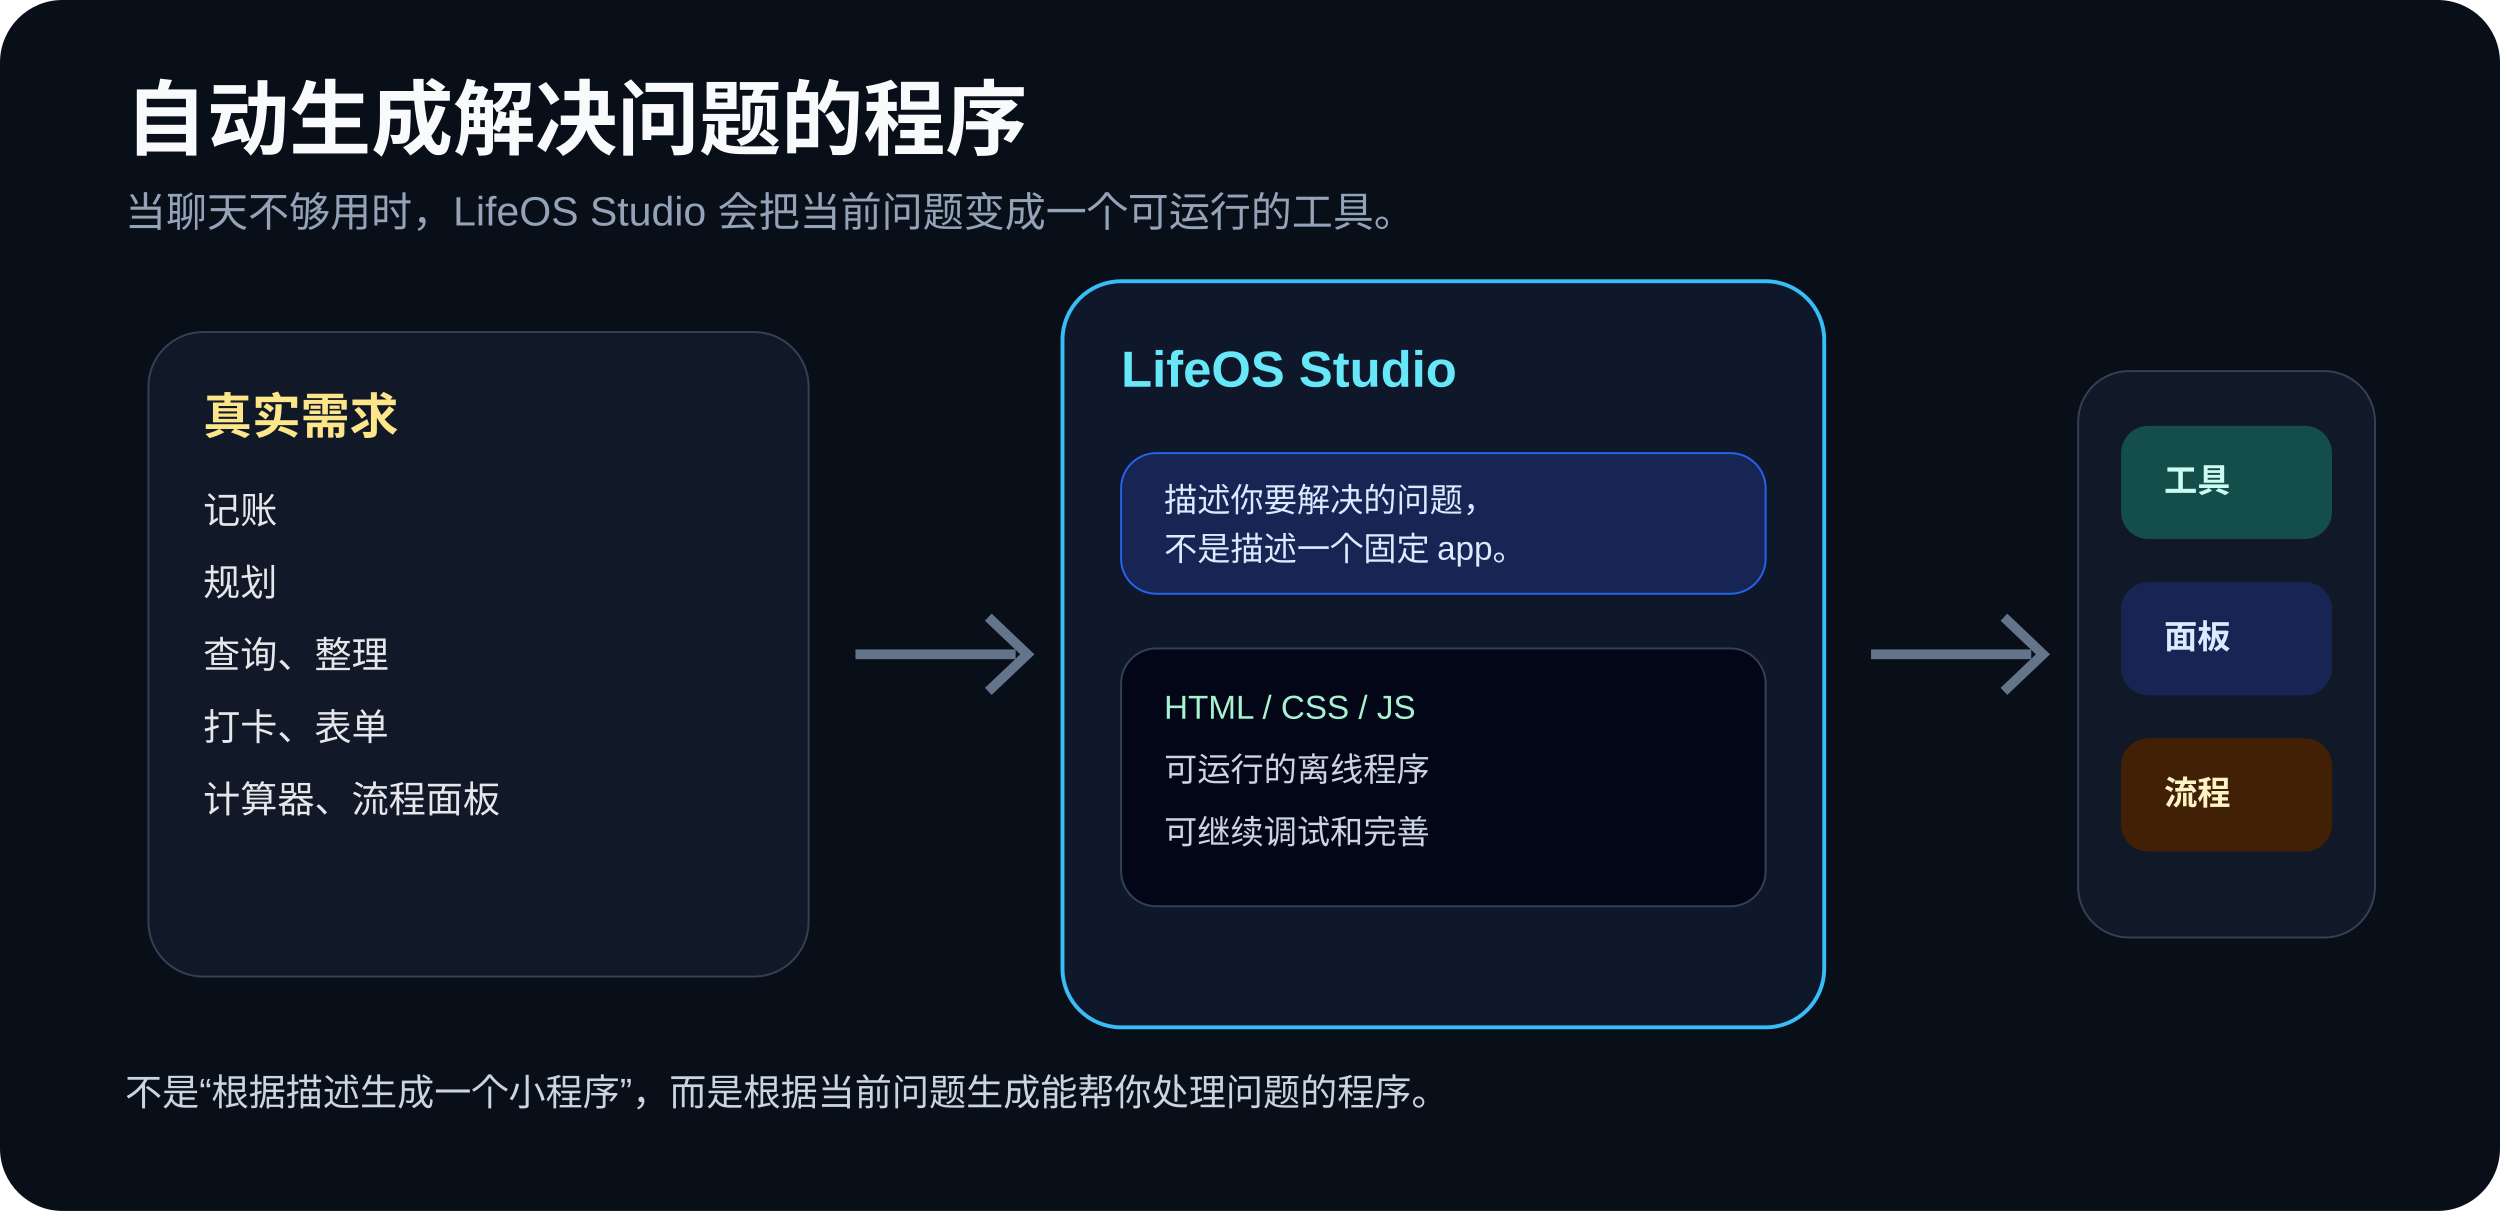
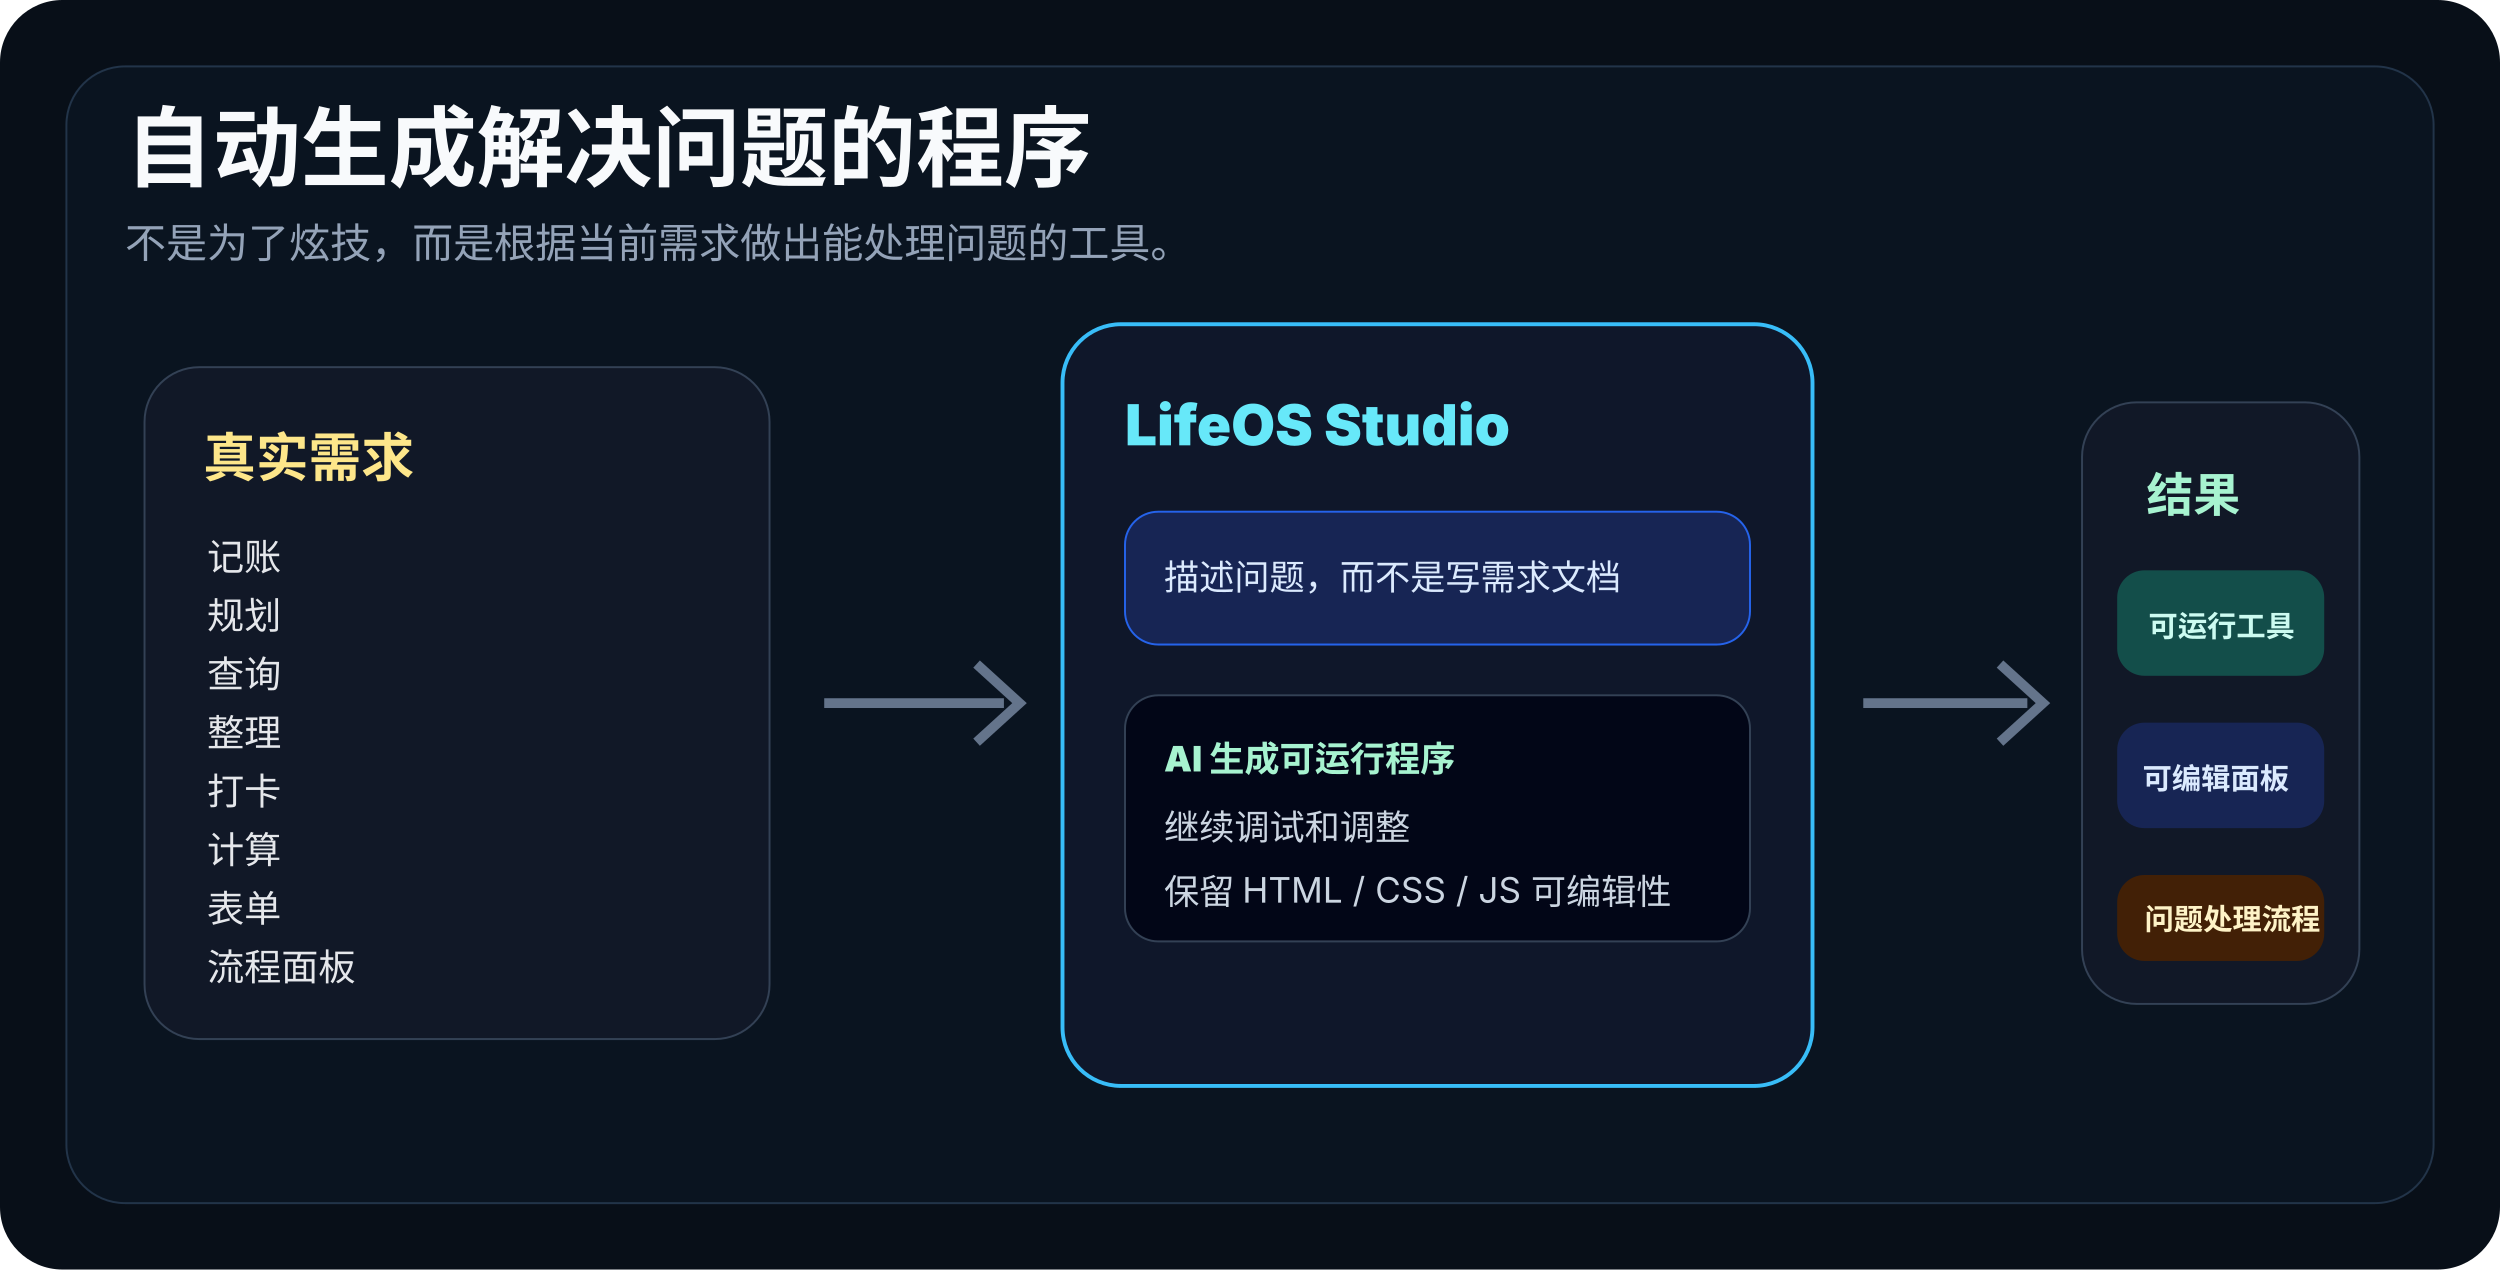
- <svg xmlns="http://www.w3.org/2000/svg" width="1280" height="620" viewBox="0 0 1280 620" fill="none" role="img" aria-labelledby="title desc">
-   <rect width="1280" height="620" rx="32" fill="#080F18" />
-   <text x="64" y="76" fill="#F8FAFC" font-family="PingFang SC, Microsoft YaHei, Arial, sans-serif" font-size="42" font-weight="850">自动生成解决问题的程序</text>
-   <text x="64" y="116" fill="#94A3B8" font-family="PingFang SC, Microsoft YaHei, Arial, sans-serif" font-size="21">当聊天不够用时，LifeOS Studio 会把当前问题变成一个可运行的工具。</text>
-   <g transform="translate(76 170)">
-     <rect width="338" height="330" rx="28" fill="#111827" stroke="#334155" />
-     <text x="28" y="52" fill="#FDE68A" font-family="PingFang SC, Microsoft YaHei, Arial, sans-serif" font-size="25" font-weight="850">真实需求</text>
-     <text x="28" y="98" fill="#E5E7EB" font-family="PingFang SC, Microsoft YaHei, Arial, sans-serif" font-size="19">记账</text>
-     <text x="28" y="135" fill="#E5E7EB" font-family="PingFang SC, Microsoft YaHei, Arial, sans-serif" font-size="19">规划</text>
-     <text x="28" y="172" fill="#E5E7EB" font-family="PingFang SC, Microsoft YaHei, Arial, sans-serif" font-size="19">查询、整理</text>
-     <text x="28" y="209" fill="#E5E7EB" font-family="PingFang SC, Microsoft YaHei, Arial, sans-serif" font-size="19">打卡、表单</text>
-     <text x="28" y="246" fill="#E5E7EB" font-family="PingFang SC, Microsoft YaHei, Arial, sans-serif" font-size="19">计算器、流程面板</text>
+ <svg xmlns="http://www.w3.org/2000/svg" width="1280" height="650" viewBox="0 0 1280 650" fill="none" role="img" aria-labelledby="title desc">
+   <rect width="1280" height="650" rx="32" fill="#080F18" />
+   <rect x="34" y="34" width="1212" height="582" rx="30" fill="#0A1420" stroke="#223449" />
+   <text x="64" y="92" fill="#F8FAFC" font-family="Inter, Arial, Helvetica, sans-serif" font-size="45" font-weight="900">自动生成解决问题的程序</text>
+   <text x="64" y="132" fill="#94A3B8" font-family="Inter, Arial, Helvetica, sans-serif" font-size="21">不是为了炫技，而是根据当前需求做出能处理问题的工具。</text>
+   <g transform="translate(74 188)">
+     <rect width="320" height="344" rx="28" fill="#111827" stroke="#334155" />
+     <text x="30" y="56" fill="#FDE68A" font-family="Inter, Arial, Helvetica, sans-serif" font-size="27" font-weight="900">真实需求</text>
+     <text x="32" y="104" fill="#E5E7EB" font-family="Inter, Arial, Helvetica, sans-serif" font-size="19">记账</text>
+     <text x="32" y="134" fill="#E5E7EB" font-family="Inter, Arial, Helvetica, sans-serif" font-size="19">规划</text>
+     <text x="32" y="164" fill="#E5E7EB" font-family="Inter, Arial, Helvetica, sans-serif" font-size="19">查询</text>
+     <text x="32" y="194" fill="#E5E7EB" font-family="Inter, Arial, Helvetica, sans-serif" font-size="19">整理</text>
+     <text x="32" y="224" fill="#E5E7EB" font-family="Inter, Arial, Helvetica, sans-serif" font-size="19">打卡</text>
+     <text x="32" y="254" fill="#E5E7EB" font-family="Inter, Arial, Helvetica, sans-serif" font-size="19">计算</text>
+     <text x="32" y="284" fill="#E5E7EB" font-family="Inter, Arial, Helvetica, sans-serif" font-size="19">表单</text>
+     <text x="32" y="314" fill="#E5E7EB" font-family="Inter, Arial, Helvetica, sans-serif" font-size="19">流程面板</text>
  </g>
-   <path d="M438 335H520" stroke="#64748B" stroke-width="5" />
-   <path d="M506 316L526 335L506 354" stroke="#64748B" stroke-width="5" fill="none" />
-   <g transform="translate(544 144)">
-     <rect width="390" height="382" rx="30" fill="#0F172A" stroke="#38BDF8" stroke-width="2" />
-     <text x="30" y="54" fill="#67E8F9" font-family="PingFang SC, Microsoft YaHei, Arial, sans-serif" font-size="26" font-weight="850">LifeOS Studio</text>
-     <rect x="30" y="88" width="330" height="72" rx="18" fill="#172554" stroke="#2563EB" />
-     <text x="52" y="118" fill="#DBEAFE" font-family="PingFang SC, Microsoft YaHei, Arial, sans-serif" font-size="17">描述你要解决的问题，</text>
-     <text x="52" y="143" fill="#DBEAFE" font-family="PingFang SC, Microsoft YaHei, Arial, sans-serif" font-size="17">不是描述一个固定 app。</text>
-     <rect x="30" y="188" width="330" height="132" rx="18" fill="#020617" stroke="#334155" />
-     <text x="52" y="224" fill="#A7F3D0" font-family="PingFang SC, Microsoft YaHei, Arial, sans-serif" font-size="17">HTML / CSS / JS</text>
-     <text x="52" y="256" fill="#CBD5E1" font-family="PingFang SC, Microsoft YaHei, Arial, sans-serif" font-size="17">可运行的离线程序</text>
-     <text x="52" y="288" fill="#CBD5E1" font-family="PingFang SC, Microsoft YaHei, Arial, sans-serif" font-size="17">可继续调试和完善</text>
+   <path d="M422 360H514" stroke="#64748B" stroke-width="5" />
+   <path d="M500 340L522 360L500 380" stroke="#64748B" stroke-width="5" fill="none" />
+   <g transform="translate(544 166)">
+     <rect width="384" height="390" rx="30" fill="#0F172A" stroke="#38BDF8" stroke-width="2" />
+     <text x="32" y="62" fill="#67E8F9" font-family="Inter, Arial, Helvetica, sans-serif" font-size="29" font-weight="900">LifeOS Studio</text>
+     <rect x="32" y="96" width="320" height="68" rx="17" fill="#172554" stroke="#2563EB" />
+     <text x="52" y="136" fill="#DBEAFE" font-family="Inter, Arial, Helvetica, sans-serif" font-size="18">描述问题，而不是写需求文档</text>
+     <rect x="32" y="190" width="320" height="126" rx="17" fill="#020617" stroke="#334155" />
+     <text x="52" y="229" fill="#A7F3D0" font-family="Inter, Arial, Helvetica, sans-serif" font-size="18" font-weight="850">AI 生成可运行程序</text>
+     <text x="52" y="264" fill="#CBD5E1" font-family="Inter, Arial, Helvetica, sans-serif" font-size="18">继续调试和调整</text>
+     <text x="52" y="297" fill="#CBD5E1" font-family="Inter, Arial, Helvetica, sans-serif" font-size="18">保留 HTML / CSS / JS 可编辑性</text>
  </g>
-   <path d="M958 335H1040" stroke="#64748B" stroke-width="5" />
-   <path d="M1026 316L1046 335L1026 354" stroke="#64748B" stroke-width="5" fill="none" />
-   <g transform="translate(1064 190)">
-     <rect width="152" height="290" rx="26" fill="#111827" stroke="#334155" />
-     <rect x="22" y="28" width="108" height="58" rx="14" fill="#134E4A" />
-     <rect x="22" y="108" width="108" height="58" rx="14" fill="#172554" />
-     <rect x="22" y="188" width="108" height="58" rx="14" fill="#422006" />
-     <text x="44" y="62" fill="#CCFBF1" font-family="PingFang SC, Microsoft YaHei, Arial, sans-serif" font-size="17" font-weight="800">工具</text>
-     <text x="44" y="142" fill="#DBEAFE" font-family="PingFang SC, Microsoft YaHei, Arial, sans-serif" font-size="17" font-weight="800">面板</text>
-     <text x="44" y="222" fill="#FEF3C7" font-family="PingFang SC, Microsoft YaHei, Arial, sans-serif" font-size="17" font-weight="800">流程</text>
+   <path d="M954 360H1038" stroke="#64748B" stroke-width="5" />
+   <path d="M1024 340L1046 360L1024 380" stroke="#64748B" stroke-width="5" fill="none" />
+   <g transform="translate(1066 206)">
+     <rect width="142" height="308" rx="28" fill="#111827" stroke="#334155" />
+     <text x="33" y="56" fill="#A7F3D0" font-family="Inter, Arial, Helvetica, sans-serif" font-size="24" font-weight="900">结果</text>
+     <rect x="18" y="86" width="106" height="54" rx="14" fill="#134E4A" />
+     <text x="34" y="120" fill="#CCFBF1" font-family="Inter, Arial, Helvetica, sans-serif" font-size="15" font-weight="850">可运行工具</text>
+     <rect x="18" y="164" width="106" height="54" rx="14" fill="#172554" />
+     <text x="31" y="198" fill="#DBEAFE" font-family="Inter, Arial, Helvetica, sans-serif" font-size="15" font-weight="850">可编辑面板</text>
+     <rect x="18" y="242" width="106" height="44" rx="14" fill="#422006" />
+     <text x="32" y="270" fill="#FEF3C7" font-family="Inter, Arial, Helvetica, sans-serif" font-size="15" font-weight="850">问题处理流程</text>
  </g>
-   <text x="64" y="566" fill="#CBD5E1" font-family="PingFang SC, Microsoft YaHei, Arial, sans-serif" font-size="19">不是“根据描述生成一个小程序”，而是根据当前问题生成能帮你处理问题的程序。</text>
</svg>
